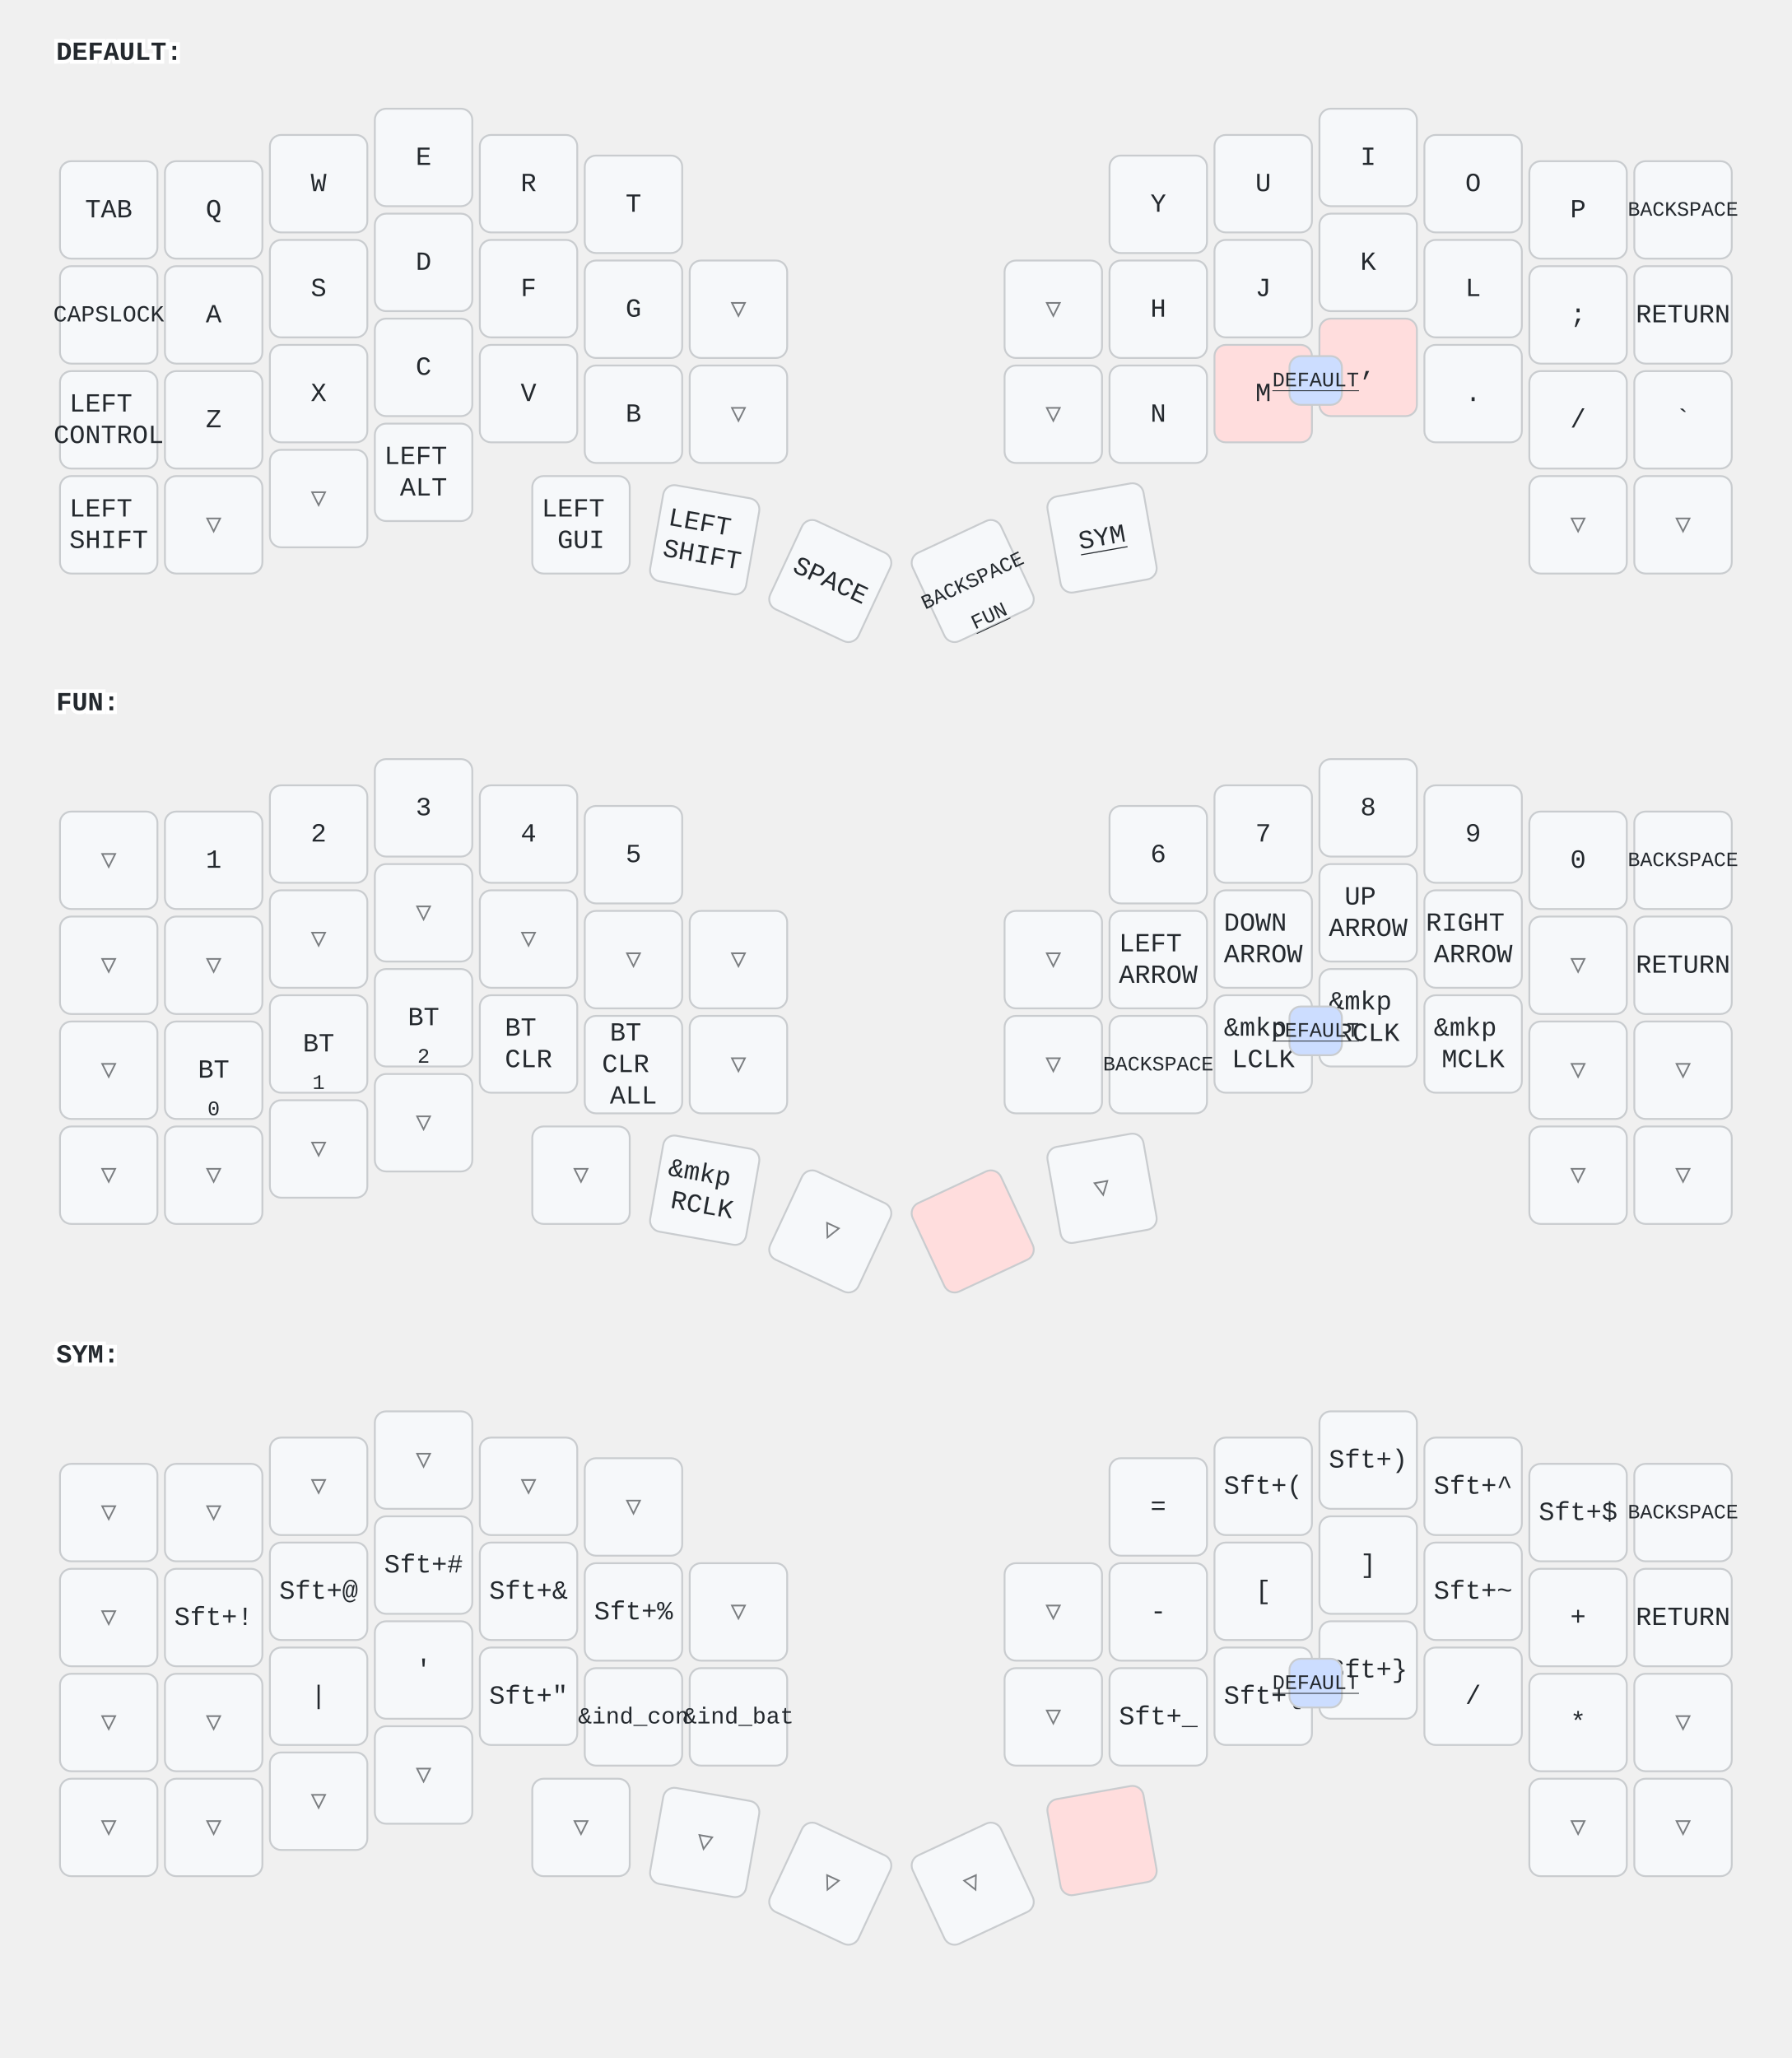
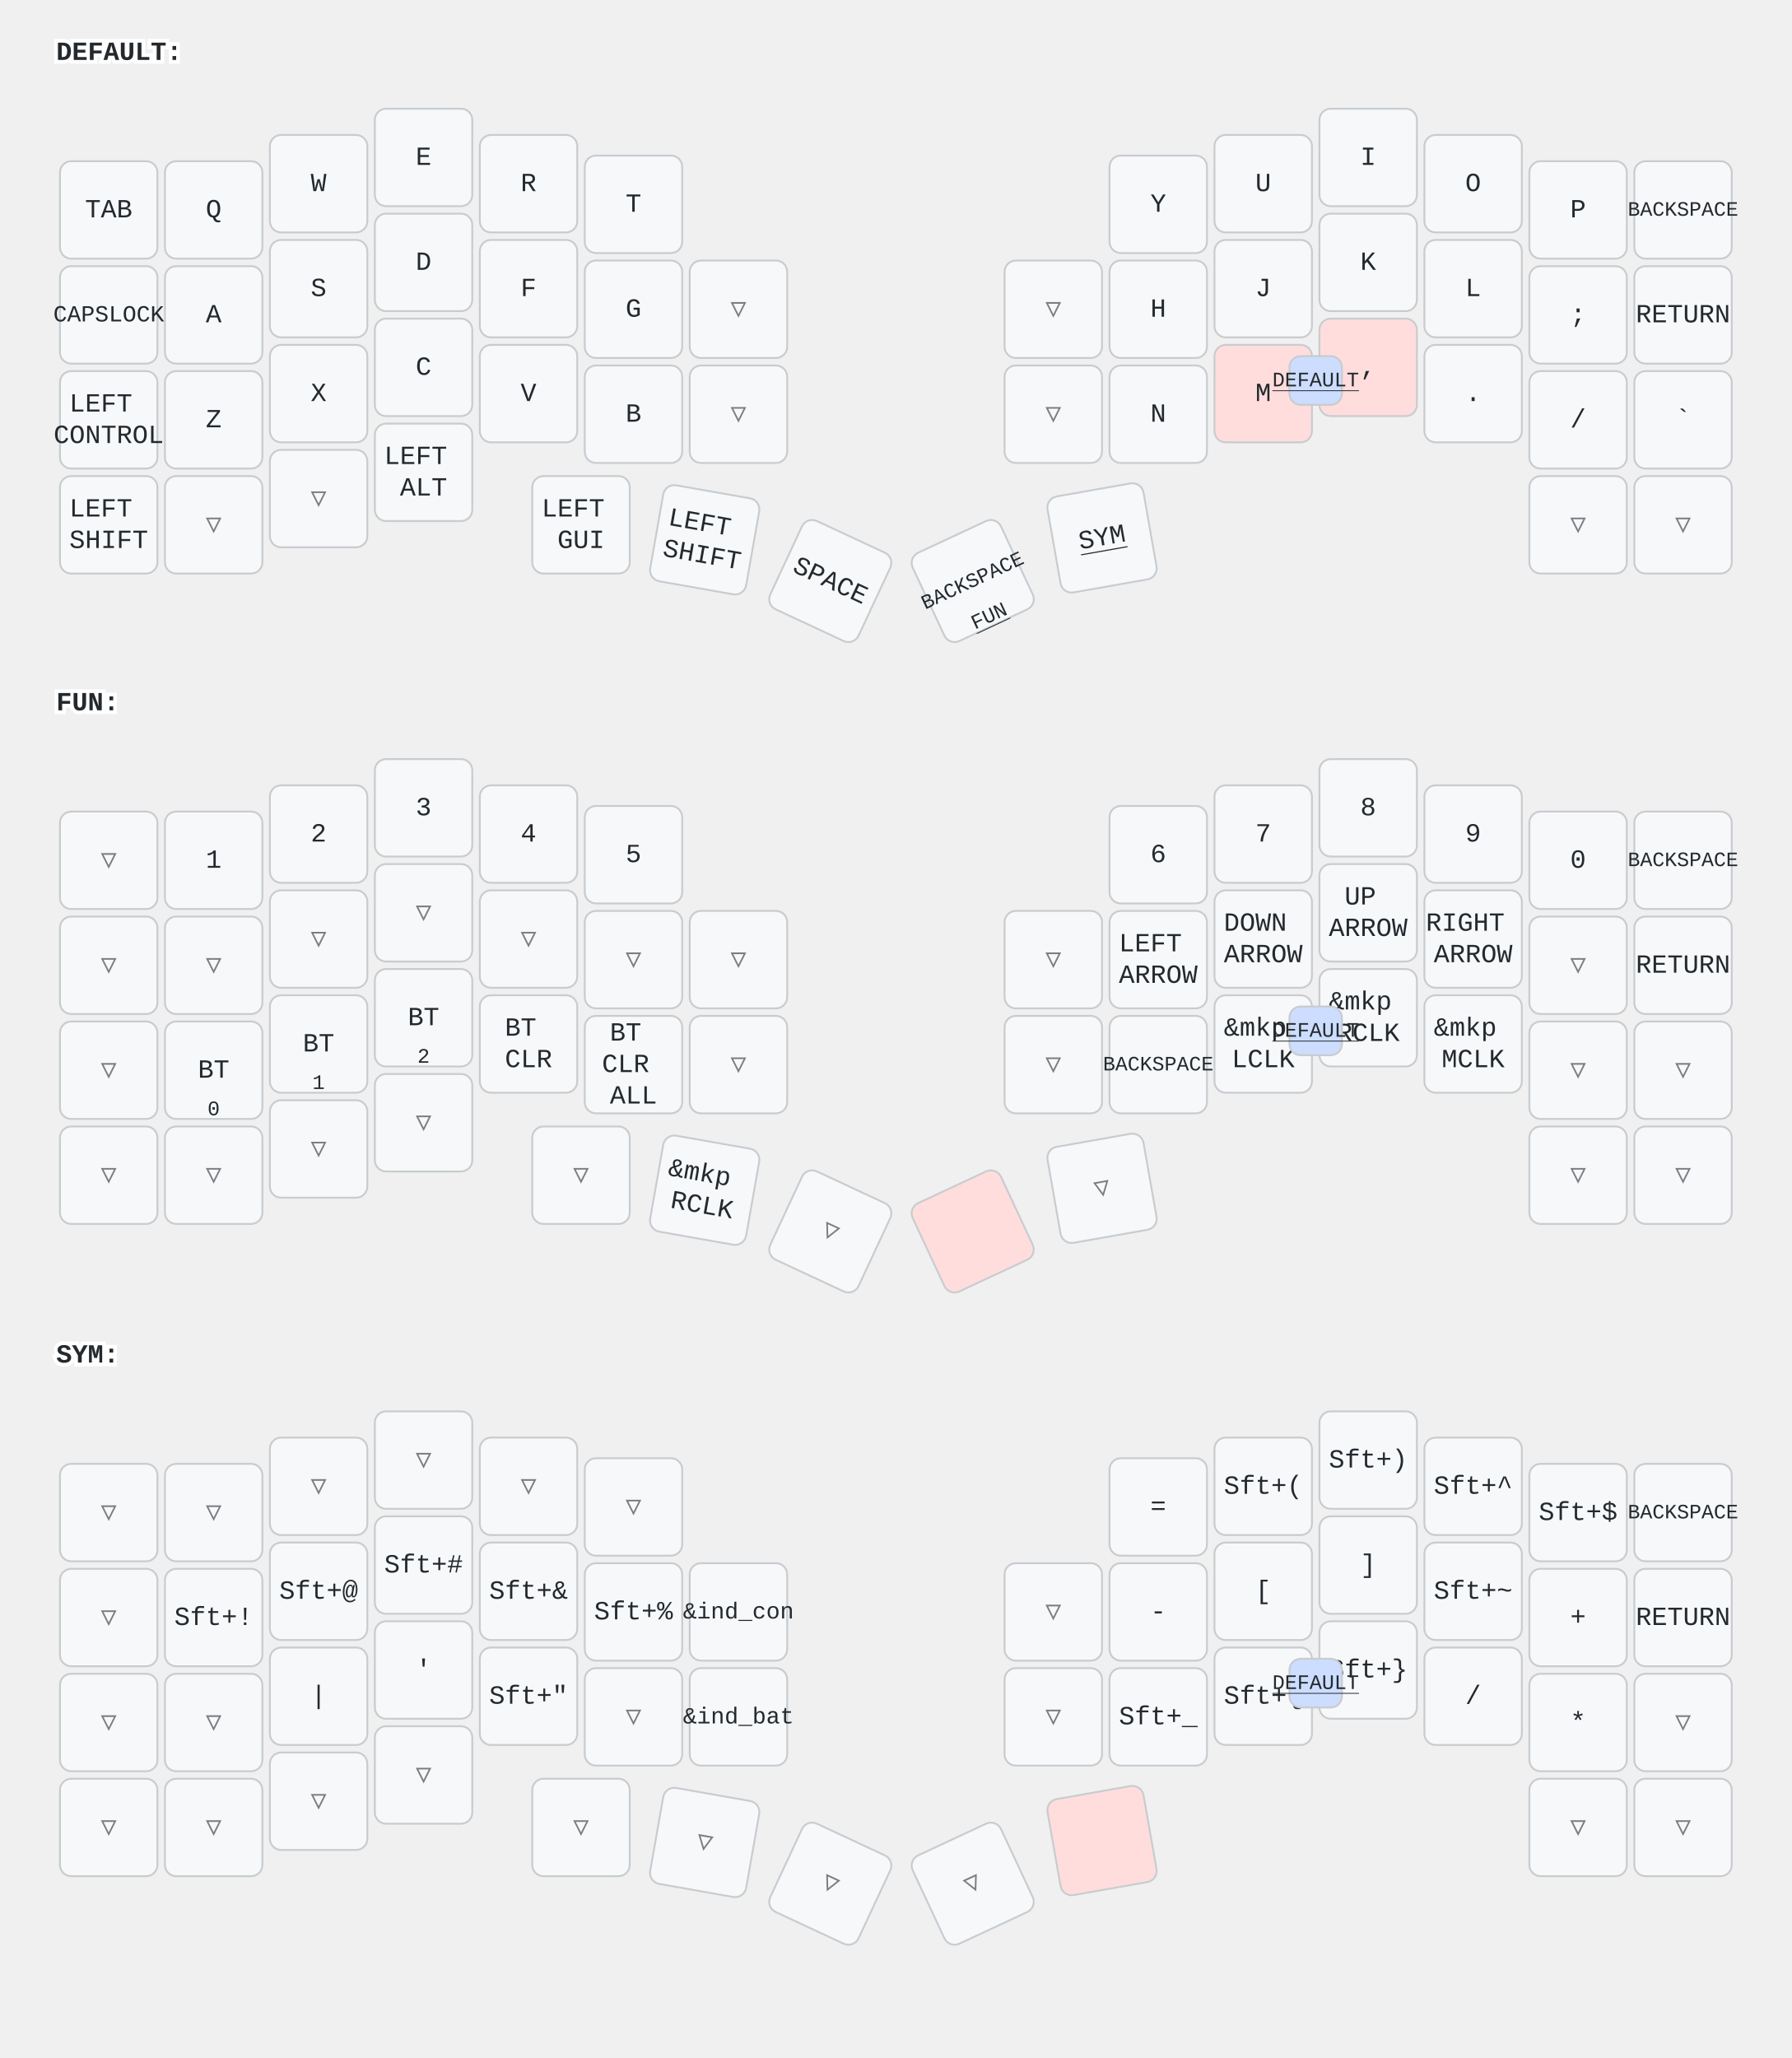
<svg xmlns="http://www.w3.org/2000/svg" width="956" height="1098" viewBox="0 0 956 1098" class="keymap">
  <style>/* inherit to force styles through use tags */
svg path {
    fill: inherit;
}

/* font and background color specifications */
svg.keymap {
    font-family: SFMono-Regular,Consolas,Liberation Mono,Menlo,monospace;
    font-size: 14px;
    font-kerning: normal;
    text-rendering: optimizeLegibility;
    fill: #24292e;
}

/* default key styling */
rect.key {
    fill: #f6f8fa;
}

rect.key, rect.combo {
    stroke: #c9cccf;
    stroke-width: 1;
}

/* default key side styling, only used is draw_key_sides is set */
rect.side {
    filter: brightness(90%);
}

/* color accent for combo boxes */
rect.combo, rect.combo-separate {
    fill: #cdf;
}

/* color accent for held keys */
rect.held, rect.combo.held {
    fill: #fdd;
}

/* color accent for ghost (optional) keys */
rect.ghost, rect.combo.ghost {
    stroke-dasharray: 4, 4;
    stroke-width: 2;
}

text {
    text-anchor: middle;
    dominant-baseline: middle;
}

/* styling for layer labels */
text.label {
    font-weight: bold;
    text-anchor: start;
    stroke: white;
    stroke-width: 4;
    paint-order: stroke;
}

/* styling for optional footer */
text.footer {
    text-anchor: end;
    dominant-baseline: auto;
    stroke: white;
    stroke-width: 4;
    paint-order: stroke;
}

/* styling for combo tap, and key non-tap label text */
text.combo, text.hold, text.shifted, text.left, text.right {
    font-size: 11px;
}

text.hold {
    text-anchor: middle;
    dominant-baseline: auto;
}

text.shifted {
    text-anchor: middle;
    dominant-baseline: hanging;
}

text.left {
    text-anchor: start;
}

text.right {
    text-anchor: end;
}

text.layer-activator {
    text-decoration: underline;
}

/* styling for hold/shifted label text in combo box */
text.combo.hold, text.combo.shifted, text.combo.left, text.combo.right {
    font-size: 8px;
}

/* lighter symbol for transparent keys */
text.trans {
    fill: #7b7e81;
}

/* styling for combo dendrons */
path.combo {
    stroke-width: 1;
    stroke: gray;
    fill: none;
}

/* Start Tabler Icons Cleanup */
/* cannot use height/width with glyphs */
.icon-tabler &gt; path {
    fill: inherit;
    stroke: inherit;
    stroke-width: 2;
}
/* hide tabler's default box */
.icon-tabler &gt; path[stroke="none"][fill="none"] {
    visibility: hidden;
}
/* End Tabler Icons Cleanup */
</style>
  <g transform="translate(30, 0)" class="layer-DEFAULT">
    <text x="0" y="28" class="label" id="DEFAULT">DEFAULT:</text>
    <g transform="translate(0, 56)">
      <g transform="translate(28, 56)" class="key keypos-0">
        <rect rx="6" ry="6" x="-26" y="-26" width="52" height="52" class="key" />
        <text x="0" y="0" class="key tap">TAB</text>
      </g>
      <g transform="translate(84, 56)" class="key keypos-1">
        <rect rx="6" ry="6" x="-26" y="-26" width="52" height="52" class="key" />
        <text x="0" y="0" class="key tap">Q</text>
      </g>
      <g transform="translate(140, 42)" class="key keypos-2">
        <rect rx="6" ry="6" x="-26" y="-26" width="52" height="52" class="key" />
        <text x="0" y="0" class="key tap">W</text>
      </g>
      <g transform="translate(196, 28)" class="key keypos-3">
        <rect rx="6" ry="6" x="-26" y="-26" width="52" height="52" class="key" />
        <text x="0" y="0" class="key tap">E</text>
      </g>
      <g transform="translate(252, 42)" class="key keypos-4">
        <rect rx="6" ry="6" x="-26" y="-26" width="52" height="52" class="key" />
        <text x="0" y="0" class="key tap">R</text>
      </g>
      <g transform="translate(308, 53)" class="key keypos-5">
        <rect rx="6" ry="6" x="-26" y="-26" width="52" height="52" class="key" />
        <text x="0" y="0" class="key tap">T</text>
      </g>
      <g transform="translate(588, 53)" class="key keypos-6">
        <rect rx="6" ry="6" x="-26" y="-26" width="52" height="52" class="key" />
        <text x="0" y="0" class="key tap">Y</text>
      </g>
      <g transform="translate(644, 42)" class="key keypos-7">
        <rect rx="6" ry="6" x="-26" y="-26" width="52" height="52" class="key" />
        <text x="0" y="0" class="key tap">U</text>
      </g>
      <g transform="translate(700, 28)" class="key keypos-8">
        <rect rx="6" ry="6" x="-26" y="-26" width="52" height="52" class="key" />
        <text x="0" y="0" class="key tap">I</text>
      </g>
      <g transform="translate(756, 42)" class="key keypos-9">
        <rect rx="6" ry="6" x="-26" y="-26" width="52" height="52" class="key" />
        <text x="0" y="0" class="key tap">O</text>
      </g>
      <g transform="translate(812, 56)" class="key keypos-10">
        <rect rx="6" ry="6" x="-26" y="-26" width="52" height="52" class="key" />
        <text x="0" y="0" class="key tap">P</text>
      </g>
      <g transform="translate(868, 56)" class="key keypos-11">
        <rect rx="6" ry="6" x="-26" y="-26" width="52" height="52" class="key" />
        <text x="0" y="0" class="key tap">
          <tspan style="font-size: 78%">BACKSPACE</tspan>
        </text>
      </g>
      <g transform="translate(28, 112)" class="key keypos-12">
        <rect rx="6" ry="6" x="-26" y="-26" width="52" height="52" class="key" />
        <text x="0" y="0" class="key tap">
          <tspan style="font-size: 88%">CAPSLOCK</tspan>
        </text>
      </g>
      <g transform="translate(84, 112)" class="key keypos-13">
        <rect rx="6" ry="6" x="-26" y="-26" width="52" height="52" class="key" />
        <text x="0" y="0" class="key tap">A</text>
      </g>
      <g transform="translate(140, 98)" class="key keypos-14">
        <rect rx="6" ry="6" x="-26" y="-26" width="52" height="52" class="key" />
        <text x="0" y="0" class="key tap">S</text>
      </g>
      <g transform="translate(196, 84)" class="key keypos-15">
        <rect rx="6" ry="6" x="-26" y="-26" width="52" height="52" class="key" />
        <text x="0" y="0" class="key tap">D</text>
      </g>
      <g transform="translate(252, 98)" class="key keypos-16">
        <rect rx="6" ry="6" x="-26" y="-26" width="52" height="52" class="key" />
        <text x="0" y="0" class="key tap">F</text>
      </g>
      <g transform="translate(308, 109)" class="key keypos-17">
        <rect rx="6" ry="6" x="-26" y="-26" width="52" height="52" class="key" />
        <text x="0" y="0" class="key tap">G</text>
      </g>
      <g transform="translate(364, 109)" class="key trans keypos-18">
        <rect rx="6" ry="6" x="-26" y="-26" width="52" height="52" class="key trans" />
        <text x="0" y="0" class="key trans tap">▽</text>
      </g>
      <g transform="translate(532, 109)" class="key trans keypos-19">
        <rect rx="6" ry="6" x="-26" y="-26" width="52" height="52" class="key trans" />
        <text x="0" y="0" class="key trans tap">▽</text>
      </g>
      <g transform="translate(588, 109)" class="key keypos-20">
        <rect rx="6" ry="6" x="-26" y="-26" width="52" height="52" class="key" />
        <text x="0" y="0" class="key tap">H</text>
      </g>
      <g transform="translate(644, 98)" class="key keypos-21">
        <rect rx="6" ry="6" x="-26" y="-26" width="52" height="52" class="key" />
        <text x="0" y="0" class="key tap">J</text>
      </g>
      <g transform="translate(700, 84)" class="key keypos-22">
        <rect rx="6" ry="6" x="-26" y="-26" width="52" height="52" class="key" />
        <text x="0" y="0" class="key tap">K</text>
      </g>
      <g transform="translate(756, 98)" class="key keypos-23">
        <rect rx="6" ry="6" x="-26" y="-26" width="52" height="52" class="key" />
        <text x="0" y="0" class="key tap">L</text>
      </g>
      <g transform="translate(812, 112)" class="key keypos-24">
        <rect rx="6" ry="6" x="-26" y="-26" width="52" height="52" class="key" />
        <text x="0" y="0" class="key tap">;</text>
      </g>
      <g transform="translate(868, 112)" class="key keypos-25">
        <rect rx="6" ry="6" x="-26" y="-26" width="52" height="52" class="key" />
        <text x="0" y="0" class="key tap">RETURN</text>
      </g>
      <g transform="translate(28, 168)" class="key keypos-26">
        <rect rx="6" ry="6" x="-26" y="-26" width="52" height="52" class="key" />
        <text x="0" y="0" class="key tap">
          <tspan x="0" dy="-0.6em">LEFT</tspan>
          <tspan x="0" dy="1.2em">CONTROL</tspan>
        </text>
      </g>
      <g transform="translate(84, 168)" class="key keypos-27">
        <rect rx="6" ry="6" x="-26" y="-26" width="52" height="52" class="key" />
        <text x="0" y="0" class="key tap">Z</text>
      </g>
      <g transform="translate(140, 154)" class="key keypos-28">
        <rect rx="6" ry="6" x="-26" y="-26" width="52" height="52" class="key" />
        <text x="0" y="0" class="key tap">X</text>
      </g>
      <g transform="translate(196, 140)" class="key keypos-29">
        <rect rx="6" ry="6" x="-26" y="-26" width="52" height="52" class="key" />
        <text x="0" y="0" class="key tap">C</text>
      </g>
      <g transform="translate(252, 154)" class="key keypos-30">
        <rect rx="6" ry="6" x="-26" y="-26" width="52" height="52" class="key" />
        <text x="0" y="0" class="key tap">V</text>
      </g>
      <g transform="translate(308, 165)" class="key keypos-31">
        <rect rx="6" ry="6" x="-26" y="-26" width="52" height="52" class="key" />
        <text x="0" y="0" class="key tap">B</text>
      </g>
      <g transform="translate(364, 165)" class="key trans keypos-32">
        <rect rx="6" ry="6" x="-26" y="-26" width="52" height="52" class="key trans" />
        <text x="0" y="0" class="key trans tap">▽</text>
      </g>
      <g transform="translate(532, 165)" class="key trans keypos-33">
        <rect rx="6" ry="6" x="-26" y="-26" width="52" height="52" class="key trans" />
        <text x="0" y="0" class="key trans tap">▽</text>
      </g>
      <g transform="translate(588, 165)" class="key keypos-34">
        <rect rx="6" ry="6" x="-26" y="-26" width="52" height="52" class="key" />
        <text x="0" y="0" class="key tap">N</text>
      </g>
      <g transform="translate(644, 154)" class="key held keypos-35">
        <rect rx="6" ry="6" x="-26" y="-26" width="52" height="52" class="key held" />
        <text x="0" y="0" class="key held tap">M</text>
      </g>
      <g transform="translate(700, 140)" class="key held keypos-36">
        <rect rx="6" ry="6" x="-26" y="-26" width="52" height="52" class="key held" />
        <text x="0" y="0" class="key held tap">,</text>
      </g>
      <g transform="translate(756, 154)" class="key keypos-37">
        <rect rx="6" ry="6" x="-26" y="-26" width="52" height="52" class="key" />
        <text x="0" y="0" class="key tap">.</text>
      </g>
      <g transform="translate(812, 168)" class="key keypos-38">
        <rect rx="6" ry="6" x="-26" y="-26" width="52" height="52" class="key" />
        <text x="0" y="0" class="key tap">/</text>
      </g>
      <g transform="translate(868, 168)" class="key keypos-39">
        <rect rx="6" ry="6" x="-26" y="-26" width="52" height="52" class="key" />
        <text x="0" y="0" class="key tap">`</text>
      </g>
      <g transform="translate(28, 224)" class="key keypos-40">
        <rect rx="6" ry="6" x="-26" y="-26" width="52" height="52" class="key" />
        <text x="0" y="0" class="key tap">
          <tspan x="0" dy="-0.6em">LEFT</tspan>
          <tspan x="0" dy="1.2em">SHIFT</tspan>
        </text>
      </g>
      <g transform="translate(84, 224)" class="key trans keypos-41">
        <rect rx="6" ry="6" x="-26" y="-26" width="52" height="52" class="key trans" />
        <text x="0" y="0" class="key trans tap">▽</text>
      </g>
      <g transform="translate(140, 210)" class="key trans keypos-42">
        <rect rx="6" ry="6" x="-26" y="-26" width="52" height="52" class="key trans" />
        <text x="0" y="0" class="key trans tap">▽</text>
      </g>
      <g transform="translate(196, 196)" class="key keypos-43">
        <rect rx="6" ry="6" x="-26" y="-26" width="52" height="52" class="key" />
        <text x="0" y="0" class="key tap">
          <tspan x="0" dy="-0.6em">LEFT</tspan>
          <tspan x="0" dy="1.2em">ALT</tspan>
        </text>
      </g>
      <g transform="translate(280, 224)" class="key keypos-44">
        <rect rx="6" ry="6" x="-26" y="-26" width="52" height="52" class="key" />
        <text x="0" y="0" class="key tap">
          <tspan x="0" dy="-0.6em">LEFT</tspan>
          <tspan x="0" dy="1.2em">GUI</tspan>
        </text>
      </g>
      <g transform="translate(346, 232) rotate(10.0)" class="key keypos-45">
        <rect rx="6" ry="6" x="-26" y="-26" width="52" height="52" class="key" />
        <text x="0" y="0" class="key tap">
          <tspan x="0" dy="-0.6em">LEFT</tspan>
          <tspan x="0" dy="1.2em">SHIFT</tspan>
        </text>
      </g>
      <g transform="translate(413, 254) rotate(25.0)" class="key keypos-46">
        <rect rx="6" ry="6" x="-26" y="-26" width="52" height="52" class="key" />
        <text x="0" y="0" class="key tap">SPACE</text>
      </g>
      <g transform="translate(489, 254) rotate(-25.0)" class="key keypos-47">
        <rect rx="6" ry="6" x="-26" y="-26" width="52" height="52" class="key" />
        <text x="0" y="0" class="key tap">
          <tspan style="font-size: 78%">BACKSPACE</tspan>
        </text>
        <a href="#FUN">
          <text x="0" y="24" class="key hold layer-activator">FUN</text>
        </a>
      </g>
      <g transform="translate(558, 231) rotate(-10.0)" class="key keypos-48">
        <rect rx="6" ry="6" x="-26" y="-26" width="52" height="52" class="key" />
        <a href="#SYM">
          <text x="0" y="0" class="key tap layer-activator">SYM</text>
        </a>
      </g>
      <g transform="translate(812, 224)" class="key trans keypos-49">
        <rect rx="6" ry="6" x="-26" y="-26" width="52" height="52" class="key trans" />
        <text x="0" y="0" class="key trans tap">▽</text>
      </g>
      <g transform="translate(868, 224)" class="key trans keypos-50">
        <rect rx="6" ry="6" x="-26" y="-26" width="52" height="52" class="key trans" />
        <text x="0" y="0" class="key trans tap">▽</text>
      </g>
      <g class="combo combopos-0">
        <rect rx="6" ry="6" x="658" y="134" width="28" height="26" class="combo" />
        <a href="#DEFAULT">
          <text x="672" y="147" class="combo tap layer-activator">DEFAULT</text>
        </a>
      </g>
    </g>
  </g>
  <g transform="translate(30, 347)" class="layer-FUN">
    <text x="0" y="28" class="label" id="FUN">FUN:</text>
    <g transform="translate(0, 56)">
      <g transform="translate(28, 56)" class="key trans keypos-0">
        <rect rx="6" ry="6" x="-26" y="-26" width="52" height="52" class="key trans" />
        <text x="0" y="0" class="key trans tap">▽</text>
      </g>
      <g transform="translate(84, 56)" class="key keypos-1">
        <rect rx="6" ry="6" x="-26" y="-26" width="52" height="52" class="key" />
        <text x="0" y="0" class="key tap">1</text>
      </g>
      <g transform="translate(140, 42)" class="key keypos-2">
        <rect rx="6" ry="6" x="-26" y="-26" width="52" height="52" class="key" />
        <text x="0" y="0" class="key tap">2</text>
      </g>
      <g transform="translate(196, 28)" class="key keypos-3">
        <rect rx="6" ry="6" x="-26" y="-26" width="52" height="52" class="key" />
        <text x="0" y="0" class="key tap">3</text>
      </g>
      <g transform="translate(252, 42)" class="key keypos-4">
        <rect rx="6" ry="6" x="-26" y="-26" width="52" height="52" class="key" />
        <text x="0" y="0" class="key tap">4</text>
      </g>
      <g transform="translate(308, 53)" class="key keypos-5">
        <rect rx="6" ry="6" x="-26" y="-26" width="52" height="52" class="key" />
        <text x="0" y="0" class="key tap">5</text>
      </g>
      <g transform="translate(588, 53)" class="key keypos-6">
        <rect rx="6" ry="6" x="-26" y="-26" width="52" height="52" class="key" />
        <text x="0" y="0" class="key tap">6</text>
      </g>
      <g transform="translate(644, 42)" class="key keypos-7">
        <rect rx="6" ry="6" x="-26" y="-26" width="52" height="52" class="key" />
        <text x="0" y="0" class="key tap">7</text>
      </g>
      <g transform="translate(700, 28)" class="key keypos-8">
        <rect rx="6" ry="6" x="-26" y="-26" width="52" height="52" class="key" />
        <text x="0" y="0" class="key tap">8</text>
      </g>
      <g transform="translate(756, 42)" class="key keypos-9">
        <rect rx="6" ry="6" x="-26" y="-26" width="52" height="52" class="key" />
        <text x="0" y="0" class="key tap">9</text>
      </g>
      <g transform="translate(812, 56)" class="key keypos-10">
        <rect rx="6" ry="6" x="-26" y="-26" width="52" height="52" class="key" />
        <text x="0" y="0" class="key tap">0</text>
      </g>
      <g transform="translate(868, 56)" class="key keypos-11">
        <rect rx="6" ry="6" x="-26" y="-26" width="52" height="52" class="key" />
        <text x="0" y="0" class="key tap">
          <tspan style="font-size: 78%">BACKSPACE</tspan>
        </text>
      </g>
      <g transform="translate(28, 112)" class="key trans keypos-12">
        <rect rx="6" ry="6" x="-26" y="-26" width="52" height="52" class="key trans" />
        <text x="0" y="0" class="key trans tap">▽</text>
      </g>
      <g transform="translate(84, 112)" class="key trans keypos-13">
        <rect rx="6" ry="6" x="-26" y="-26" width="52" height="52" class="key trans" />
        <text x="0" y="0" class="key trans tap">▽</text>
      </g>
      <g transform="translate(140, 98)" class="key trans keypos-14">
        <rect rx="6" ry="6" x="-26" y="-26" width="52" height="52" class="key trans" />
        <text x="0" y="0" class="key trans tap">▽</text>
      </g>
      <g transform="translate(196, 84)" class="key trans keypos-15">
        <rect rx="6" ry="6" x="-26" y="-26" width="52" height="52" class="key trans" />
        <text x="0" y="0" class="key trans tap">▽</text>
      </g>
      <g transform="translate(252, 98)" class="key trans keypos-16">
        <rect rx="6" ry="6" x="-26" y="-26" width="52" height="52" class="key trans" />
        <text x="0" y="0" class="key trans tap">▽</text>
      </g>
      <g transform="translate(308, 109)" class="key trans keypos-17">
        <rect rx="6" ry="6" x="-26" y="-26" width="52" height="52" class="key trans" />
        <text x="0" y="0" class="key trans tap">▽</text>
      </g>
      <g transform="translate(364, 109)" class="key trans keypos-18">
        <rect rx="6" ry="6" x="-26" y="-26" width="52" height="52" class="key trans" />
        <text x="0" y="0" class="key trans tap">▽</text>
      </g>
      <g transform="translate(532, 109)" class="key trans keypos-19">
        <rect rx="6" ry="6" x="-26" y="-26" width="52" height="52" class="key trans" />
        <text x="0" y="0" class="key trans tap">▽</text>
      </g>
      <g transform="translate(588, 109)" class="key keypos-20">
        <rect rx="6" ry="6" x="-26" y="-26" width="52" height="52" class="key" />
        <text x="0" y="0" class="key tap">
          <tspan x="0" dy="-0.6em">LEFT</tspan>
          <tspan x="0" dy="1.2em">ARROW</tspan>
        </text>
      </g>
      <g transform="translate(644, 98)" class="key keypos-21">
        <rect rx="6" ry="6" x="-26" y="-26" width="52" height="52" class="key" />
        <text x="0" y="0" class="key tap">
          <tspan x="0" dy="-0.6em">DOWN</tspan>
          <tspan x="0" dy="1.2em">ARROW</tspan>
        </text>
      </g>
      <g transform="translate(700, 84)" class="key keypos-22">
        <rect rx="6" ry="6" x="-26" y="-26" width="52" height="52" class="key" />
        <text x="0" y="0" class="key tap">
          <tspan x="0" dy="-0.6em">UP</tspan>
          <tspan x="0" dy="1.2em">ARROW</tspan>
        </text>
      </g>
      <g transform="translate(756, 98)" class="key keypos-23">
        <rect rx="6" ry="6" x="-26" y="-26" width="52" height="52" class="key" />
        <text x="0" y="0" class="key tap">
          <tspan x="0" dy="-0.6em">RIGHT</tspan>
          <tspan x="0" dy="1.2em">ARROW</tspan>
        </text>
      </g>
      <g transform="translate(812, 112)" class="key trans keypos-24">
        <rect rx="6" ry="6" x="-26" y="-26" width="52" height="52" class="key trans" />
        <text x="0" y="0" class="key trans tap">▽</text>
      </g>
      <g transform="translate(868, 112)" class="key keypos-25">
        <rect rx="6" ry="6" x="-26" y="-26" width="52" height="52" class="key" />
        <text x="0" y="0" class="key tap">RETURN</text>
      </g>
      <g transform="translate(28, 168)" class="key trans keypos-26">
        <rect rx="6" ry="6" x="-26" y="-26" width="52" height="52" class="key trans" />
        <text x="0" y="0" class="key trans tap">▽</text>
      </g>
      <g transform="translate(84, 168)" class="key keypos-27">
        <rect rx="6" ry="6" x="-26" y="-26" width="52" height="52" class="key" />
        <text x="0" y="0" class="key tap">BT</text>
        <text x="0" y="24" class="key hold">0</text>
      </g>
      <g transform="translate(140, 154)" class="key keypos-28">
        <rect rx="6" ry="6" x="-26" y="-26" width="52" height="52" class="key" />
        <text x="0" y="0" class="key tap">BT</text>
        <text x="0" y="24" class="key hold">1</text>
      </g>
      <g transform="translate(196, 140)" class="key keypos-29">
        <rect rx="6" ry="6" x="-26" y="-26" width="52" height="52" class="key" />
        <text x="0" y="0" class="key tap">BT</text>
        <text x="0" y="24" class="key hold">2</text>
      </g>
      <g transform="translate(252, 154)" class="key keypos-30">
        <rect rx="6" ry="6" x="-26" y="-26" width="52" height="52" class="key" />
        <text x="0" y="0" class="key tap">
          <tspan x="0" dy="-0.6em">BT</tspan>
          <tspan x="0" dy="1.2em">CLR</tspan>
        </text>
      </g>
      <g transform="translate(308, 165)" class="key keypos-31">
        <rect rx="6" ry="6" x="-26" y="-26" width="52" height="52" class="key" />
        <text x="0" y="0" class="key tap">
          <tspan x="0" dy="-1.2em">BT</tspan>
          <tspan x="0" dy="1.2em">CLR</tspan>
          <tspan x="0" dy="1.2em">ALL</tspan>
        </text>
      </g>
      <g transform="translate(364, 165)" class="key trans keypos-32">
        <rect rx="6" ry="6" x="-26" y="-26" width="52" height="52" class="key trans" />
        <text x="0" y="0" class="key trans tap">▽</text>
      </g>
      <g transform="translate(532, 165)" class="key trans keypos-33">
        <rect rx="6" ry="6" x="-26" y="-26" width="52" height="52" class="key trans" />
        <text x="0" y="0" class="key trans tap">▽</text>
      </g>
      <g transform="translate(588, 165)" class="key keypos-34">
        <rect rx="6" ry="6" x="-26" y="-26" width="52" height="52" class="key" />
        <text x="0" y="0" class="key tap">
          <tspan style="font-size: 78%">BACKSPACE</tspan>
        </text>
      </g>
      <g transform="translate(644, 154)" class="key keypos-35">
        <rect rx="6" ry="6" x="-26" y="-26" width="52" height="52" class="key" />
        <text x="0" y="0" class="key tap">
          <tspan x="0" dy="-0.6em">&amp;mkp</tspan>
          <tspan x="0" dy="1.2em">LCLK</tspan>
        </text>
      </g>
      <g transform="translate(700, 140)" class="key keypos-36">
        <rect rx="6" ry="6" x="-26" y="-26" width="52" height="52" class="key" />
        <text x="0" y="0" class="key tap">
          <tspan x="0" dy="-0.6em">&amp;mkp</tspan>
          <tspan x="0" dy="1.2em">RCLK</tspan>
        </text>
      </g>
      <g transform="translate(756, 154)" class="key keypos-37">
        <rect rx="6" ry="6" x="-26" y="-26" width="52" height="52" class="key" />
        <text x="0" y="0" class="key tap">
          <tspan x="0" dy="-0.6em">&amp;mkp</tspan>
          <tspan x="0" dy="1.2em">MCLK</tspan>
        </text>
      </g>
      <g transform="translate(812, 168)" class="key trans keypos-38">
        <rect rx="6" ry="6" x="-26" y="-26" width="52" height="52" class="key trans" />
        <text x="0" y="0" class="key trans tap">▽</text>
      </g>
      <g transform="translate(868, 168)" class="key trans keypos-39">
        <rect rx="6" ry="6" x="-26" y="-26" width="52" height="52" class="key trans" />
        <text x="0" y="0" class="key trans tap">▽</text>
      </g>
      <g transform="translate(28, 224)" class="key trans keypos-40">
        <rect rx="6" ry="6" x="-26" y="-26" width="52" height="52" class="key trans" />
        <text x="0" y="0" class="key trans tap">▽</text>
      </g>
      <g transform="translate(84, 224)" class="key trans keypos-41">
        <rect rx="6" ry="6" x="-26" y="-26" width="52" height="52" class="key trans" />
        <text x="0" y="0" class="key trans tap">▽</text>
      </g>
      <g transform="translate(140, 210)" class="key trans keypos-42">
        <rect rx="6" ry="6" x="-26" y="-26" width="52" height="52" class="key trans" />
        <text x="0" y="0" class="key trans tap">▽</text>
      </g>
      <g transform="translate(196, 196)" class="key trans keypos-43">
        <rect rx="6" ry="6" x="-26" y="-26" width="52" height="52" class="key trans" />
        <text x="0" y="0" class="key trans tap">▽</text>
      </g>
      <g transform="translate(280, 224)" class="key trans keypos-44">
        <rect rx="6" ry="6" x="-26" y="-26" width="52" height="52" class="key trans" />
        <text x="0" y="0" class="key trans tap">▽</text>
      </g>
      <g transform="translate(346, 232) rotate(10.0)" class="key keypos-45">
        <rect rx="6" ry="6" x="-26" y="-26" width="52" height="52" class="key" />
        <text x="0" y="0" class="key tap">
          <tspan x="0" dy="-0.6em">&amp;mkp</tspan>
          <tspan x="0" dy="1.2em">RCLK</tspan>
        </text>
      </g>
      <g transform="translate(413, 254) rotate(25.0)" class="key trans keypos-46">
        <rect rx="6" ry="6" x="-26" y="-26" width="52" height="52" class="key trans" />
        <text x="0" y="0" class="key trans tap">▽</text>
      </g>
      <g transform="translate(489, 254) rotate(-25.0)" class="key held keypos-47">
        <rect rx="6" ry="6" x="-26" y="-26" width="52" height="52" class="key held" />
      </g>
      <g transform="translate(558, 231) rotate(-10.0)" class="key trans keypos-48">
        <rect rx="6" ry="6" x="-26" y="-26" width="52" height="52" class="key trans" />
        <text x="0" y="0" class="key trans tap">▽</text>
      </g>
      <g transform="translate(812, 224)" class="key trans keypos-49">
        <rect rx="6" ry="6" x="-26" y="-26" width="52" height="52" class="key trans" />
        <text x="0" y="0" class="key trans tap">▽</text>
      </g>
      <g transform="translate(868, 224)" class="key trans keypos-50">
        <rect rx="6" ry="6" x="-26" y="-26" width="52" height="52" class="key trans" />
        <text x="0" y="0" class="key trans tap">▽</text>
      </g>
      <g class="combo combopos-0">
        <rect rx="6" ry="6" x="658" y="134" width="28" height="26" class="combo" />
        <a href="#DEFAULT">
          <text x="672" y="147" class="combo tap layer-activator">DEFAULT</text>
        </a>
      </g>
    </g>
  </g>
  <g transform="translate(30, 695)" class="layer-SYM">
    <text x="0" y="28" class="label" id="SYM">SYM:</text>
    <g transform="translate(0, 56)">
      <g transform="translate(28, 56)" class="key trans keypos-0">
        <rect rx="6" ry="6" x="-26" y="-26" width="52" height="52" class="key trans" />
        <text x="0" y="0" class="key trans tap">▽</text>
      </g>
      <g transform="translate(84, 56)" class="key trans keypos-1">
        <rect rx="6" ry="6" x="-26" y="-26" width="52" height="52" class="key trans" />
        <text x="0" y="0" class="key trans tap">▽</text>
      </g>
      <g transform="translate(140, 42)" class="key trans keypos-2">
        <rect rx="6" ry="6" x="-26" y="-26" width="52" height="52" class="key trans" />
        <text x="0" y="0" class="key trans tap">▽</text>
      </g>
      <g transform="translate(196, 28)" class="key trans keypos-3">
        <rect rx="6" ry="6" x="-26" y="-26" width="52" height="52" class="key trans" />
        <text x="0" y="0" class="key trans tap">▽</text>
      </g>
      <g transform="translate(252, 42)" class="key trans keypos-4">
        <rect rx="6" ry="6" x="-26" y="-26" width="52" height="52" class="key trans" />
        <text x="0" y="0" class="key trans tap">▽</text>
      </g>
      <g transform="translate(308, 53)" class="key trans keypos-5">
        <rect rx="6" ry="6" x="-26" y="-26" width="52" height="52" class="key trans" />
        <text x="0" y="0" class="key trans tap">▽</text>
      </g>
      <g transform="translate(588, 53)" class="key keypos-6">
        <rect rx="6" ry="6" x="-26" y="-26" width="52" height="52" class="key" />
        <text x="0" y="0" class="key tap">=</text>
      </g>
      <g transform="translate(644, 42)" class="key keypos-7">
        <rect rx="6" ry="6" x="-26" y="-26" width="52" height="52" class="key" />
        <text x="0" y="0" class="key tap">Sft+(</text>
      </g>
      <g transform="translate(700, 28)" class="key keypos-8">
        <rect rx="6" ry="6" x="-26" y="-26" width="52" height="52" class="key" />
        <text x="0" y="0" class="key tap">Sft+)</text>
      </g>
      <g transform="translate(756, 42)" class="key keypos-9">
        <rect rx="6" ry="6" x="-26" y="-26" width="52" height="52" class="key" />
        <text x="0" y="0" class="key tap">Sft+^</text>
      </g>
      <g transform="translate(812, 56)" class="key keypos-10">
        <rect rx="6" ry="6" x="-26" y="-26" width="52" height="52" class="key" />
        <text x="0" y="0" class="key tap">Sft+$</text>
      </g>
      <g transform="translate(868, 56)" class="key keypos-11">
        <rect rx="6" ry="6" x="-26" y="-26" width="52" height="52" class="key" />
        <text x="0" y="0" class="key tap">
          <tspan style="font-size: 78%">BACKSPACE</tspan>
        </text>
      </g>
      <g transform="translate(28, 112)" class="key trans keypos-12">
        <rect rx="6" ry="6" x="-26" y="-26" width="52" height="52" class="key trans" />
        <text x="0" y="0" class="key trans tap">▽</text>
      </g>
      <g transform="translate(84, 112)" class="key keypos-13">
        <rect rx="6" ry="6" x="-26" y="-26" width="52" height="52" class="key" />
        <text x="0" y="0" class="key tap">Sft+!</text>
      </g>
      <g transform="translate(140, 98)" class="key keypos-14">
        <rect rx="6" ry="6" x="-26" y="-26" width="52" height="52" class="key" />
        <text x="0" y="0" class="key tap">Sft+@</text>
      </g>
      <g transform="translate(196, 84)" class="key keypos-15">
        <rect rx="6" ry="6" x="-26" y="-26" width="52" height="52" class="key" />
        <text x="0" y="0" class="key tap">Sft+#</text>
      </g>
      <g transform="translate(252, 98)" class="key keypos-16">
        <rect rx="6" ry="6" x="-26" y="-26" width="52" height="52" class="key" />
        <text x="0" y="0" class="key tap">Sft+&amp;</text>
      </g>
      <g transform="translate(308, 109)" class="key keypos-17">
        <rect rx="6" ry="6" x="-26" y="-26" width="52" height="52" class="key" />
        <text x="0" y="0" class="key tap">Sft+%</text>
      </g>
-       <g transform="translate(364, 109)" class="key trans keypos-18">
-         <rect rx="6" ry="6" x="-26" y="-26" width="52" height="52" class="key trans" />
-         <text x="0" y="0" class="key trans tap">▽</text>
+       <g transform="translate(364, 109)" class="key keypos-18">
+         <rect rx="6" ry="6" x="-26" y="-26" width="52" height="52" class="key" />
+         <text x="0" y="0" class="key tap">
+           <tspan style="font-size: 88%">&amp;ind_con</tspan>
+         </text>
      </g>
      <g transform="translate(532, 109)" class="key trans keypos-19">
        <rect rx="6" ry="6" x="-26" y="-26" width="52" height="52" class="key trans" />
        <text x="0" y="0" class="key trans tap">▽</text>
      </g>
      <g transform="translate(588, 109)" class="key keypos-20">
        <rect rx="6" ry="6" x="-26" y="-26" width="52" height="52" class="key" />
        <text x="0" y="0" class="key tap">-</text>
      </g>
      <g transform="translate(644, 98)" class="key keypos-21">
        <rect rx="6" ry="6" x="-26" y="-26" width="52" height="52" class="key" />
        <text x="0" y="0" class="key tap">[</text>
      </g>
      <g transform="translate(700, 84)" class="key keypos-22">
        <rect rx="6" ry="6" x="-26" y="-26" width="52" height="52" class="key" />
        <text x="0" y="0" class="key tap">]</text>
      </g>
      <g transform="translate(756, 98)" class="key keypos-23">
        <rect rx="6" ry="6" x="-26" y="-26" width="52" height="52" class="key" />
        <text x="0" y="0" class="key tap">Sft+~</text>
      </g>
      <g transform="translate(812, 112)" class="key keypos-24">
        <rect rx="6" ry="6" x="-26" y="-26" width="52" height="52" class="key" />
        <text x="0" y="0" class="key tap">+</text>
      </g>
      <g transform="translate(868, 112)" class="key keypos-25">
        <rect rx="6" ry="6" x="-26" y="-26" width="52" height="52" class="key" />
        <text x="0" y="0" class="key tap">RETURN</text>
      </g>
      <g transform="translate(28, 168)" class="key trans keypos-26">
        <rect rx="6" ry="6" x="-26" y="-26" width="52" height="52" class="key trans" />
        <text x="0" y="0" class="key trans tap">▽</text>
      </g>
      <g transform="translate(84, 168)" class="key trans keypos-27">
        <rect rx="6" ry="6" x="-26" y="-26" width="52" height="52" class="key trans" />
        <text x="0" y="0" class="key trans tap">▽</text>
      </g>
      <g transform="translate(140, 154)" class="key keypos-28">
        <rect rx="6" ry="6" x="-26" y="-26" width="52" height="52" class="key" />
        <text x="0" y="0" class="key tap">|</text>
      </g>
      <g transform="translate(196, 140)" class="key keypos-29">
        <rect rx="6" ry="6" x="-26" y="-26" width="52" height="52" class="key" />
        <text x="0" y="0" class="key tap">'</text>
      </g>
      <g transform="translate(252, 154)" class="key keypos-30">
        <rect rx="6" ry="6" x="-26" y="-26" width="52" height="52" class="key" />
        <text x="0" y="0" class="key tap">Sft+"</text>
      </g>
-       <g transform="translate(308, 165)" class="key keypos-31">
-         <rect rx="6" ry="6" x="-26" y="-26" width="52" height="52" class="key" />
-         <text x="0" y="0" class="key tap">
-           <tspan style="font-size: 88%">&amp;ind_con</tspan>
-         </text>
+       <g transform="translate(308, 165)" class="key trans keypos-31">
+         <rect rx="6" ry="6" x="-26" y="-26" width="52" height="52" class="key trans" />
+         <text x="0" y="0" class="key trans tap">▽</text>
      </g>
      <g transform="translate(364, 165)" class="key keypos-32">
        <rect rx="6" ry="6" x="-26" y="-26" width="52" height="52" class="key" />
        <text x="0" y="0" class="key tap">
          <tspan style="font-size: 88%">&amp;ind_bat</tspan>
        </text>
      </g>
      <g transform="translate(532, 165)" class="key trans keypos-33">
        <rect rx="6" ry="6" x="-26" y="-26" width="52" height="52" class="key trans" />
        <text x="0" y="0" class="key trans tap">▽</text>
      </g>
      <g transform="translate(588, 165)" class="key keypos-34">
        <rect rx="6" ry="6" x="-26" y="-26" width="52" height="52" class="key" />
        <text x="0" y="0" class="key tap">Sft+_</text>
      </g>
      <g transform="translate(644, 154)" class="key keypos-35">
        <rect rx="6" ry="6" x="-26" y="-26" width="52" height="52" class="key" />
        <text x="0" y="0" class="key tap">Sft+{</text>
      </g>
      <g transform="translate(700, 140)" class="key keypos-36">
        <rect rx="6" ry="6" x="-26" y="-26" width="52" height="52" class="key" />
        <text x="0" y="0" class="key tap">Sft+}</text>
      </g>
      <g transform="translate(756, 154)" class="key keypos-37">
        <rect rx="6" ry="6" x="-26" y="-26" width="52" height="52" class="key" />
        <text x="0" y="0" class="key tap">/</text>
      </g>
      <g transform="translate(812, 168)" class="key keypos-38">
        <rect rx="6" ry="6" x="-26" y="-26" width="52" height="52" class="key" />
        <text x="0" y="0" class="key tap">*</text>
      </g>
      <g transform="translate(868, 168)" class="key trans keypos-39">
        <rect rx="6" ry="6" x="-26" y="-26" width="52" height="52" class="key trans" />
        <text x="0" y="0" class="key trans tap">▽</text>
      </g>
      <g transform="translate(28, 224)" class="key trans keypos-40">
        <rect rx="6" ry="6" x="-26" y="-26" width="52" height="52" class="key trans" />
        <text x="0" y="0" class="key trans tap">▽</text>
      </g>
      <g transform="translate(84, 224)" class="key trans keypos-41">
        <rect rx="6" ry="6" x="-26" y="-26" width="52" height="52" class="key trans" />
        <text x="0" y="0" class="key trans tap">▽</text>
      </g>
      <g transform="translate(140, 210)" class="key trans keypos-42">
        <rect rx="6" ry="6" x="-26" y="-26" width="52" height="52" class="key trans" />
        <text x="0" y="0" class="key trans tap">▽</text>
      </g>
      <g transform="translate(196, 196)" class="key trans keypos-43">
        <rect rx="6" ry="6" x="-26" y="-26" width="52" height="52" class="key trans" />
        <text x="0" y="0" class="key trans tap">▽</text>
      </g>
      <g transform="translate(280, 224)" class="key trans keypos-44">
        <rect rx="6" ry="6" x="-26" y="-26" width="52" height="52" class="key trans" />
        <text x="0" y="0" class="key trans tap">▽</text>
      </g>
      <g transform="translate(346, 232) rotate(10.0)" class="key trans keypos-45">
        <rect rx="6" ry="6" x="-26" y="-26" width="52" height="52" class="key trans" />
        <text x="0" y="0" class="key trans tap">▽</text>
      </g>
      <g transform="translate(413, 254) rotate(25.0)" class="key trans keypos-46">
        <rect rx="6" ry="6" x="-26" y="-26" width="52" height="52" class="key trans" />
        <text x="0" y="0" class="key trans tap">▽</text>
      </g>
      <g transform="translate(489, 254) rotate(-25.0)" class="key trans keypos-47">
        <rect rx="6" ry="6" x="-26" y="-26" width="52" height="52" class="key trans" />
        <text x="0" y="0" class="key trans tap">▽</text>
      </g>
      <g transform="translate(558, 231) rotate(-10.0)" class="key held keypos-48">
        <rect rx="6" ry="6" x="-26" y="-26" width="52" height="52" class="key held" />
      </g>
      <g transform="translate(812, 224)" class="key trans keypos-49">
        <rect rx="6" ry="6" x="-26" y="-26" width="52" height="52" class="key trans" />
        <text x="0" y="0" class="key trans tap">▽</text>
      </g>
      <g transform="translate(868, 224)" class="key trans keypos-50">
        <rect rx="6" ry="6" x="-26" y="-26" width="52" height="52" class="key trans" />
        <text x="0" y="0" class="key trans tap">▽</text>
      </g>
      <g class="combo combopos-0">
        <rect rx="6" ry="6" x="658" y="134" width="28" height="26" class="combo" />
        <a href="#DEFAULT">
          <text x="672" y="147" class="combo tap layer-activator">DEFAULT</text>
        </a>
      </g>
    </g>
  </g>
</svg>
